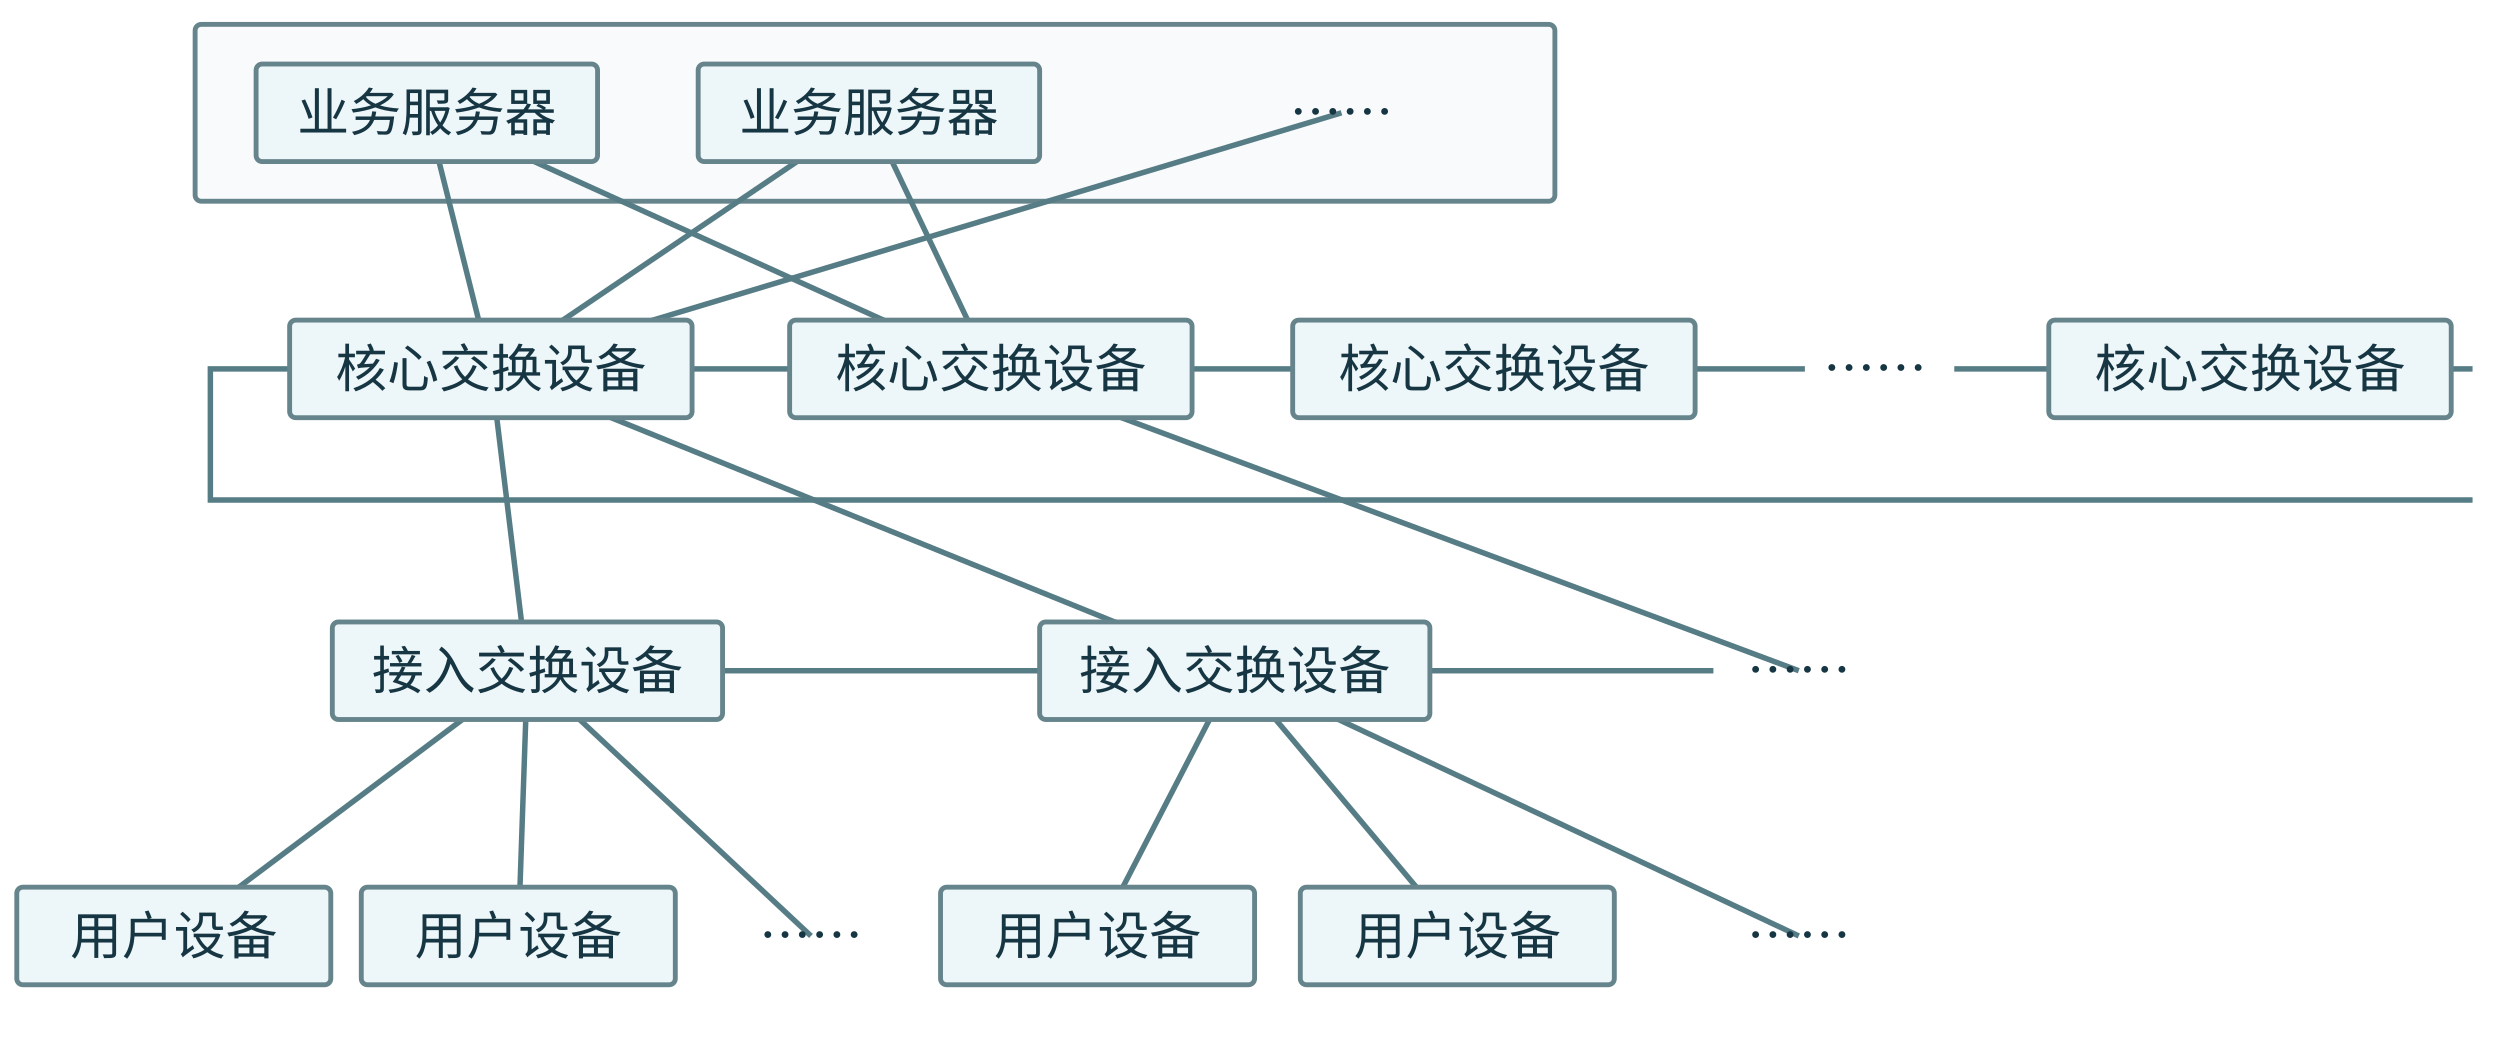
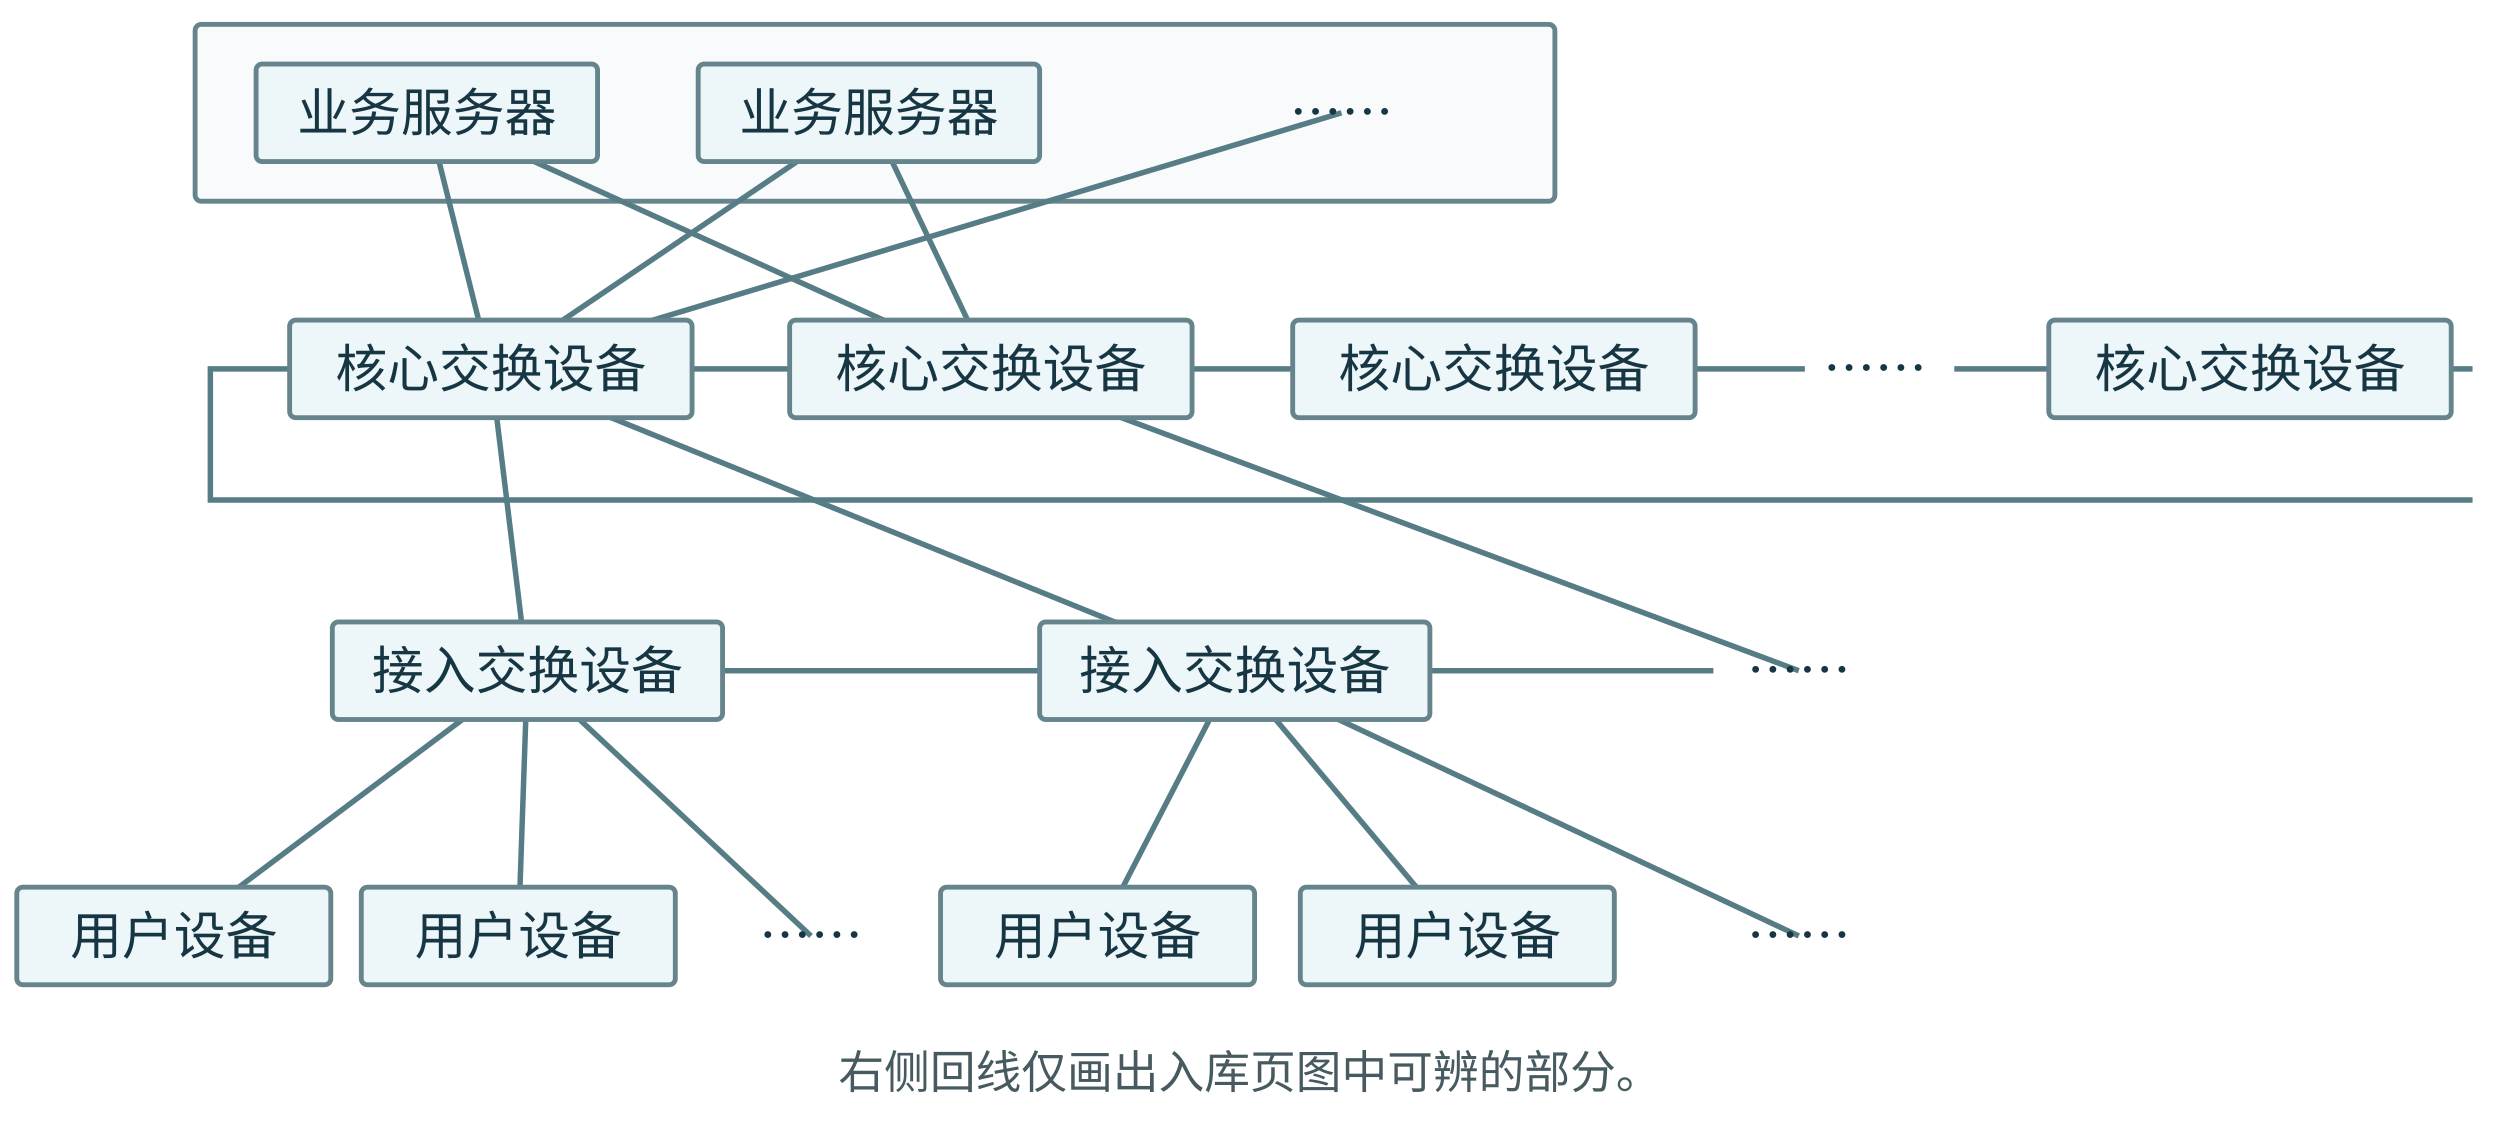
- <svg xmlns="http://www.w3.org/2000/svg" viewBox="0 0 820 342" role="img" aria-labelledby="title desc">
+ <svg xmlns="http://www.w3.org/2000/svg" viewBox="0 0 820 371" role="img" aria-labelledby="title desc">
  <rect x="64" y="8" width="446" height="58" rx="2" fill="#f8fafb" stroke="#66848b" stroke-width="1.6" />
  <g fill="none" stroke="#567c85" stroke-width="1.8">
    <path d="M161 121L140 37" />
    <path d="M161 121L285 37" />
    <path d="M161 121L440 37" />
    <path d="M161 121L325 121" />
    <path d="M325 121L140 37" />
    <path d="M325 121L285 37" />
    <path d="M325 121L490 121" />
    <path d="M555 121H592 M641 121H673 M801 121h10 M95 121H69v43h742" />
    <path d="M173 220L405 220" />
    <path d="M469 220h93" />
    <path d="M161 121L173 220" />
    <path d="M161 121L405 220" />
    <path d="M325 121L590 220" />
    <path d="M173 220L57 307" />
    <path d="M173 220L170 307" />
    <path d="M173 220L266 307" />
    <path d="M405 220L360 307" />
    <path d="M405 220L478 307" />
    <path d="M405 220L590 307" />
  </g>
  <g font-family="Noto Sans CJK SC, sans-serif" fill="#173643">
    <rect x="84.0" y="21" width="112" height="32" rx="2" fill="#edf6f8" stroke="#66848b" stroke-width="1.6" />
    <text x="140" y="43" text-anchor="middle" font-size="17">业务服务器</text>
    <rect x="229.0" y="21" width="112" height="32" rx="2" fill="#edf6f8" stroke="#66848b" stroke-width="1.6" />
    <text x="285" y="43" text-anchor="middle" font-size="17">业务服务器</text>
    <text x="440" y="43" text-anchor="middle" font-size="17">……</text>
    <rect x="95.0" y="105" width="132" height="32" rx="2" fill="#edf6f8" stroke="#66848b" stroke-width="1.6" />
    <text x="161" y="127" text-anchor="middle" font-size="17">核心交换设备</text>
    <rect x="259.0" y="105" width="132" height="32" rx="2" fill="#edf6f8" stroke="#66848b" stroke-width="1.6" />
    <text x="325" y="127" text-anchor="middle" font-size="17">核心交换设备</text>
    <rect x="424.0" y="105" width="132" height="32" rx="2" fill="#edf6f8" stroke="#66848b" stroke-width="1.6" />
    <text x="490" y="127" text-anchor="middle" font-size="17">核心交换设备</text>
    <rect x="672.0" y="105" width="132" height="32" rx="2" fill="#edf6f8" stroke="#66848b" stroke-width="1.6" />
    <text x="738" y="127" text-anchor="middle" font-size="17">核心交换设备</text>
    <text x="615" y="127" text-anchor="middle" font-size="17">……</text>
    <rect x="109.0" y="204" width="128" height="32" rx="2" fill="#edf6f8" stroke="#66848b" stroke-width="1.6" />
    <text x="173" y="226" text-anchor="middle" font-size="17">接入交换设备</text>
    <rect x="341.0" y="204" width="128" height="32" rx="2" fill="#edf6f8" stroke="#66848b" stroke-width="1.6" />
    <text x="405" y="226" text-anchor="middle" font-size="17">接入交换设备</text>
    <text x="590" y="226" text-anchor="middle" font-size="17">……</text>
    <rect x="5.5" y="291" width="103" height="32" rx="2" fill="#edf6f8" stroke="#66848b" stroke-width="1.6" />
    <text x="57" y="313" text-anchor="middle" font-size="17">用户设备</text>
    <rect x="118.5" y="291" width="103" height="32" rx="2" fill="#edf6f8" stroke="#66848b" stroke-width="1.6" />
    <text x="170" y="313" text-anchor="middle" font-size="17">用户设备</text>
    <text x="266" y="313" text-anchor="middle" font-size="17">……</text>
    <rect x="308.5" y="291" width="103" height="32" rx="2" fill="#edf6f8" stroke="#66848b" stroke-width="1.6" />
    <text x="360" y="313" text-anchor="middle" font-size="17">用户设备</text>
    <rect x="426.5" y="291" width="103" height="32" rx="2" fill="#edf6f8" stroke="#66848b" stroke-width="1.6" />
    <text x="478" y="313" text-anchor="middle" font-size="17">用户设备</text>
    <text x="590" y="313" text-anchor="middle" font-size="17">……</text>
  </g>
+   <text x="410" y="357" font-family="Noto Sans CJK SC, sans-serif" font-size="15" fill="#465a60" text-anchor="middle">右侧回线仅画出入库页图中可辨的部分。</text>
</svg>
